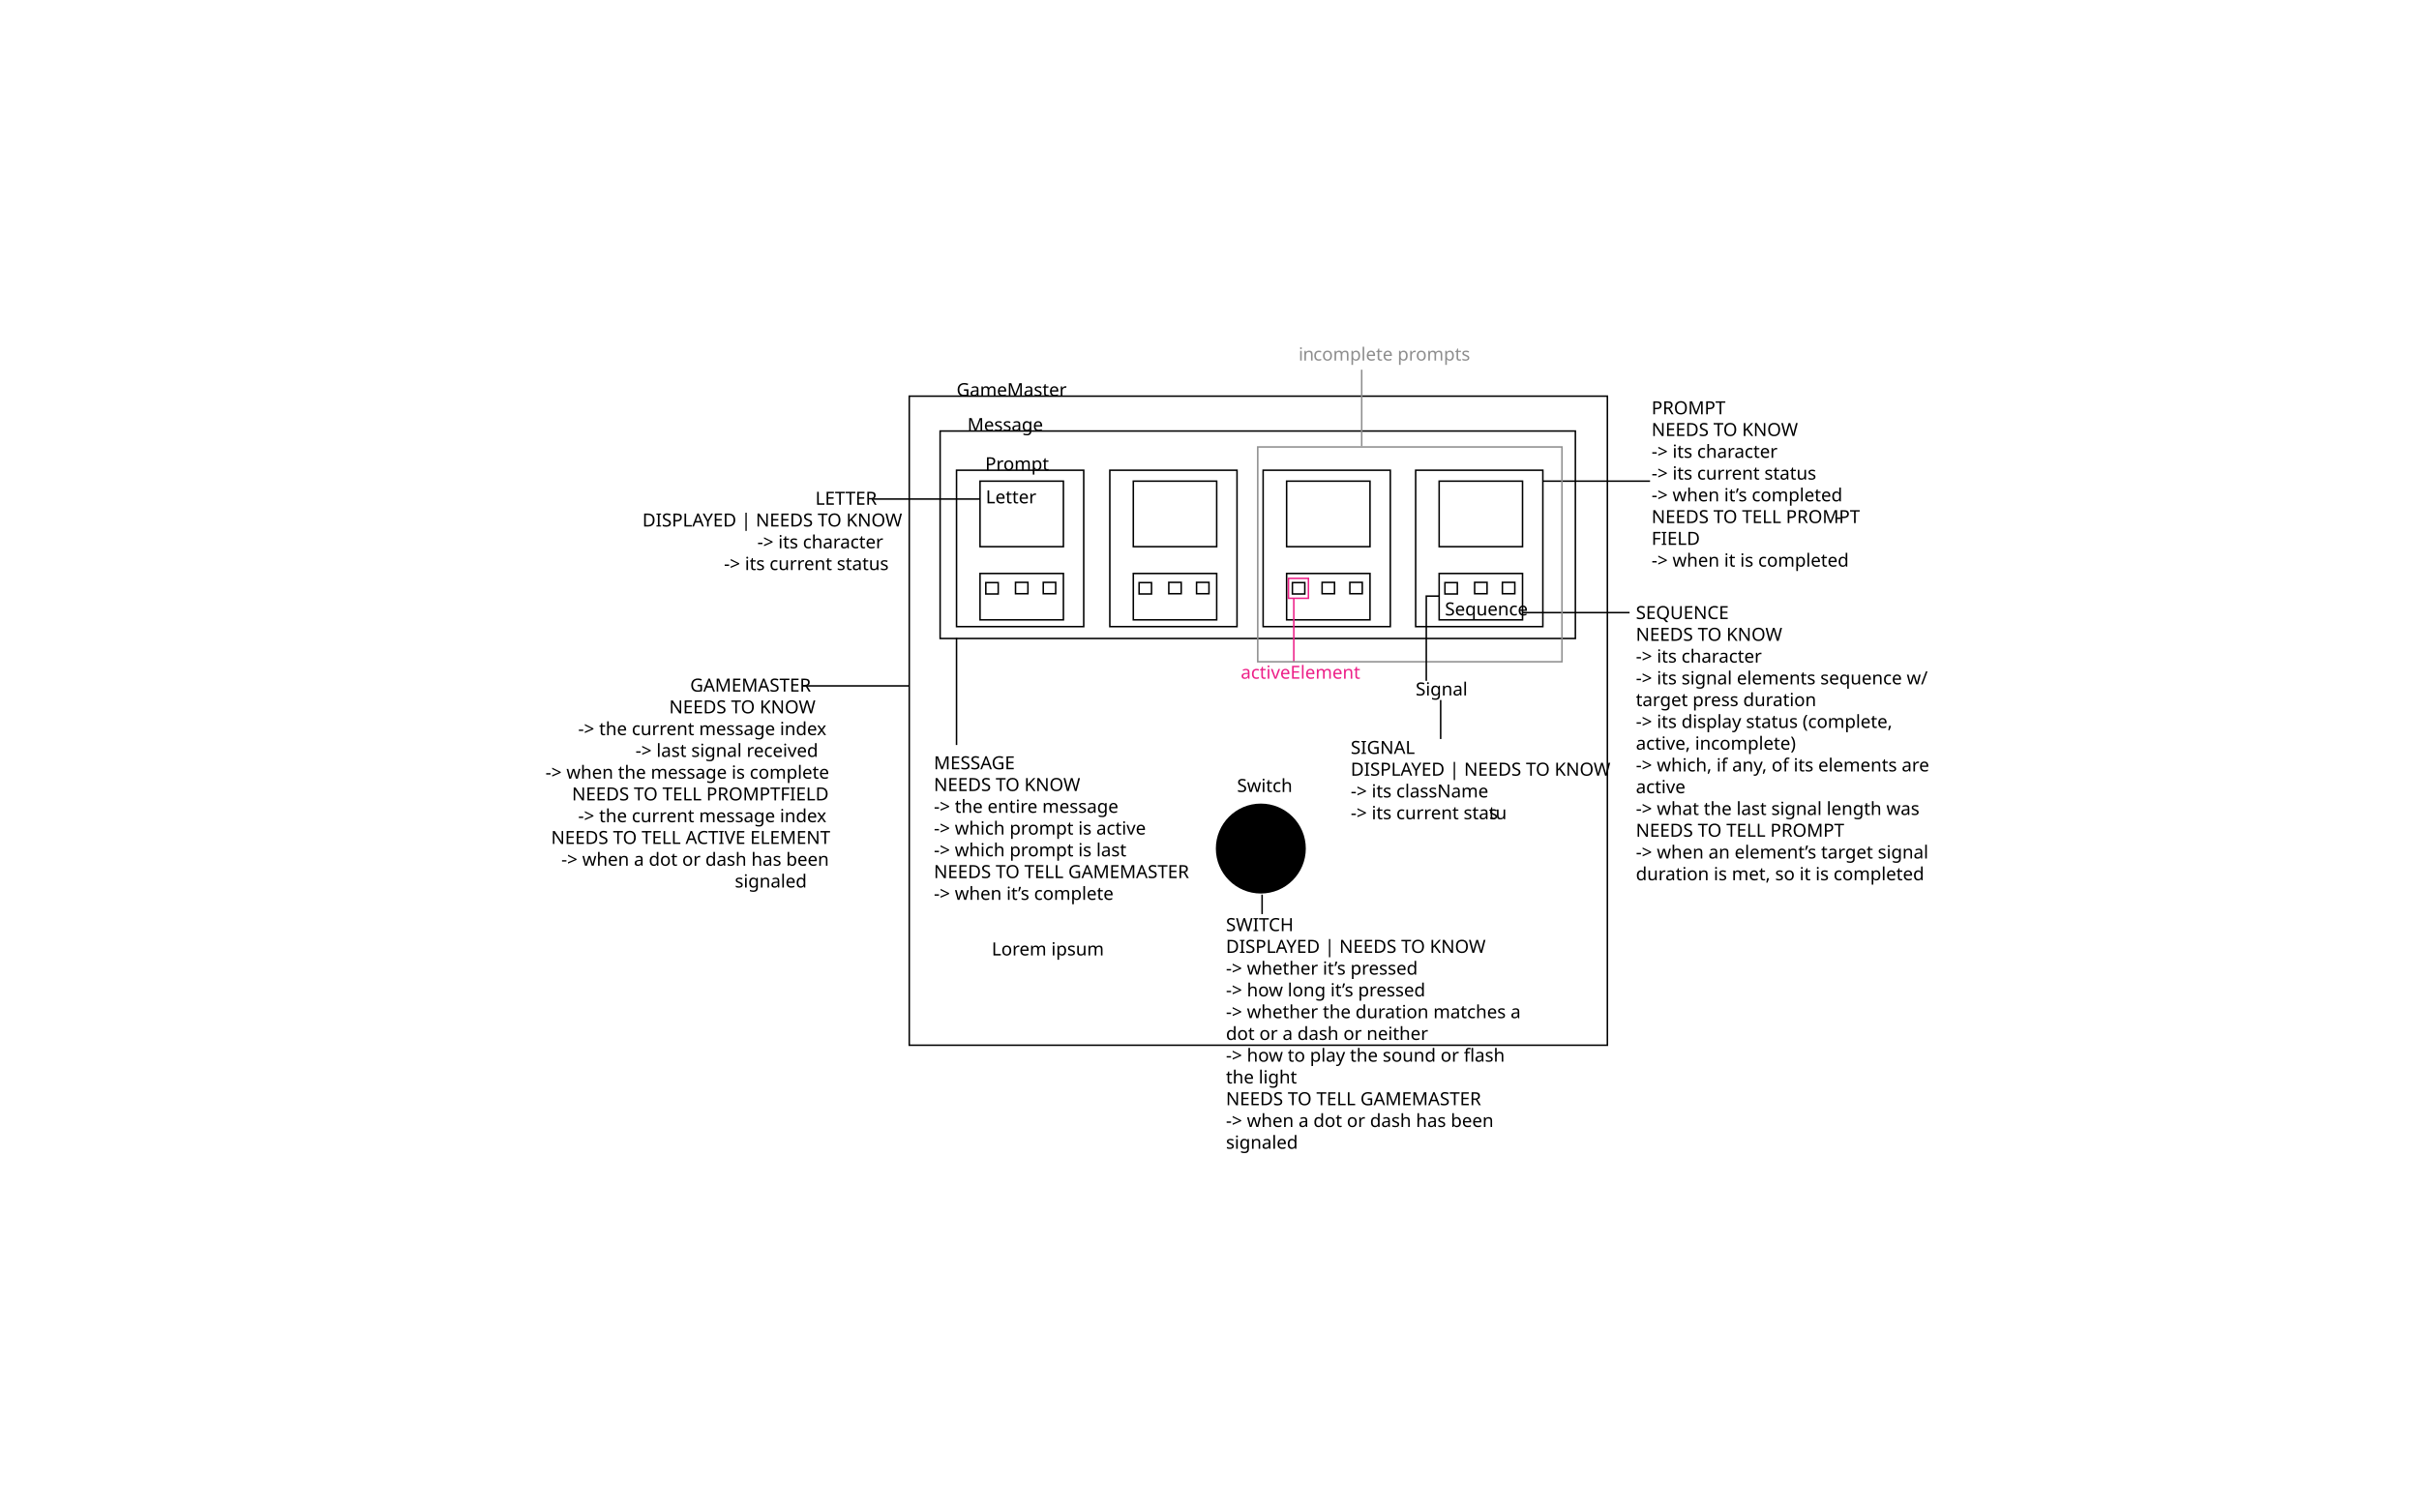
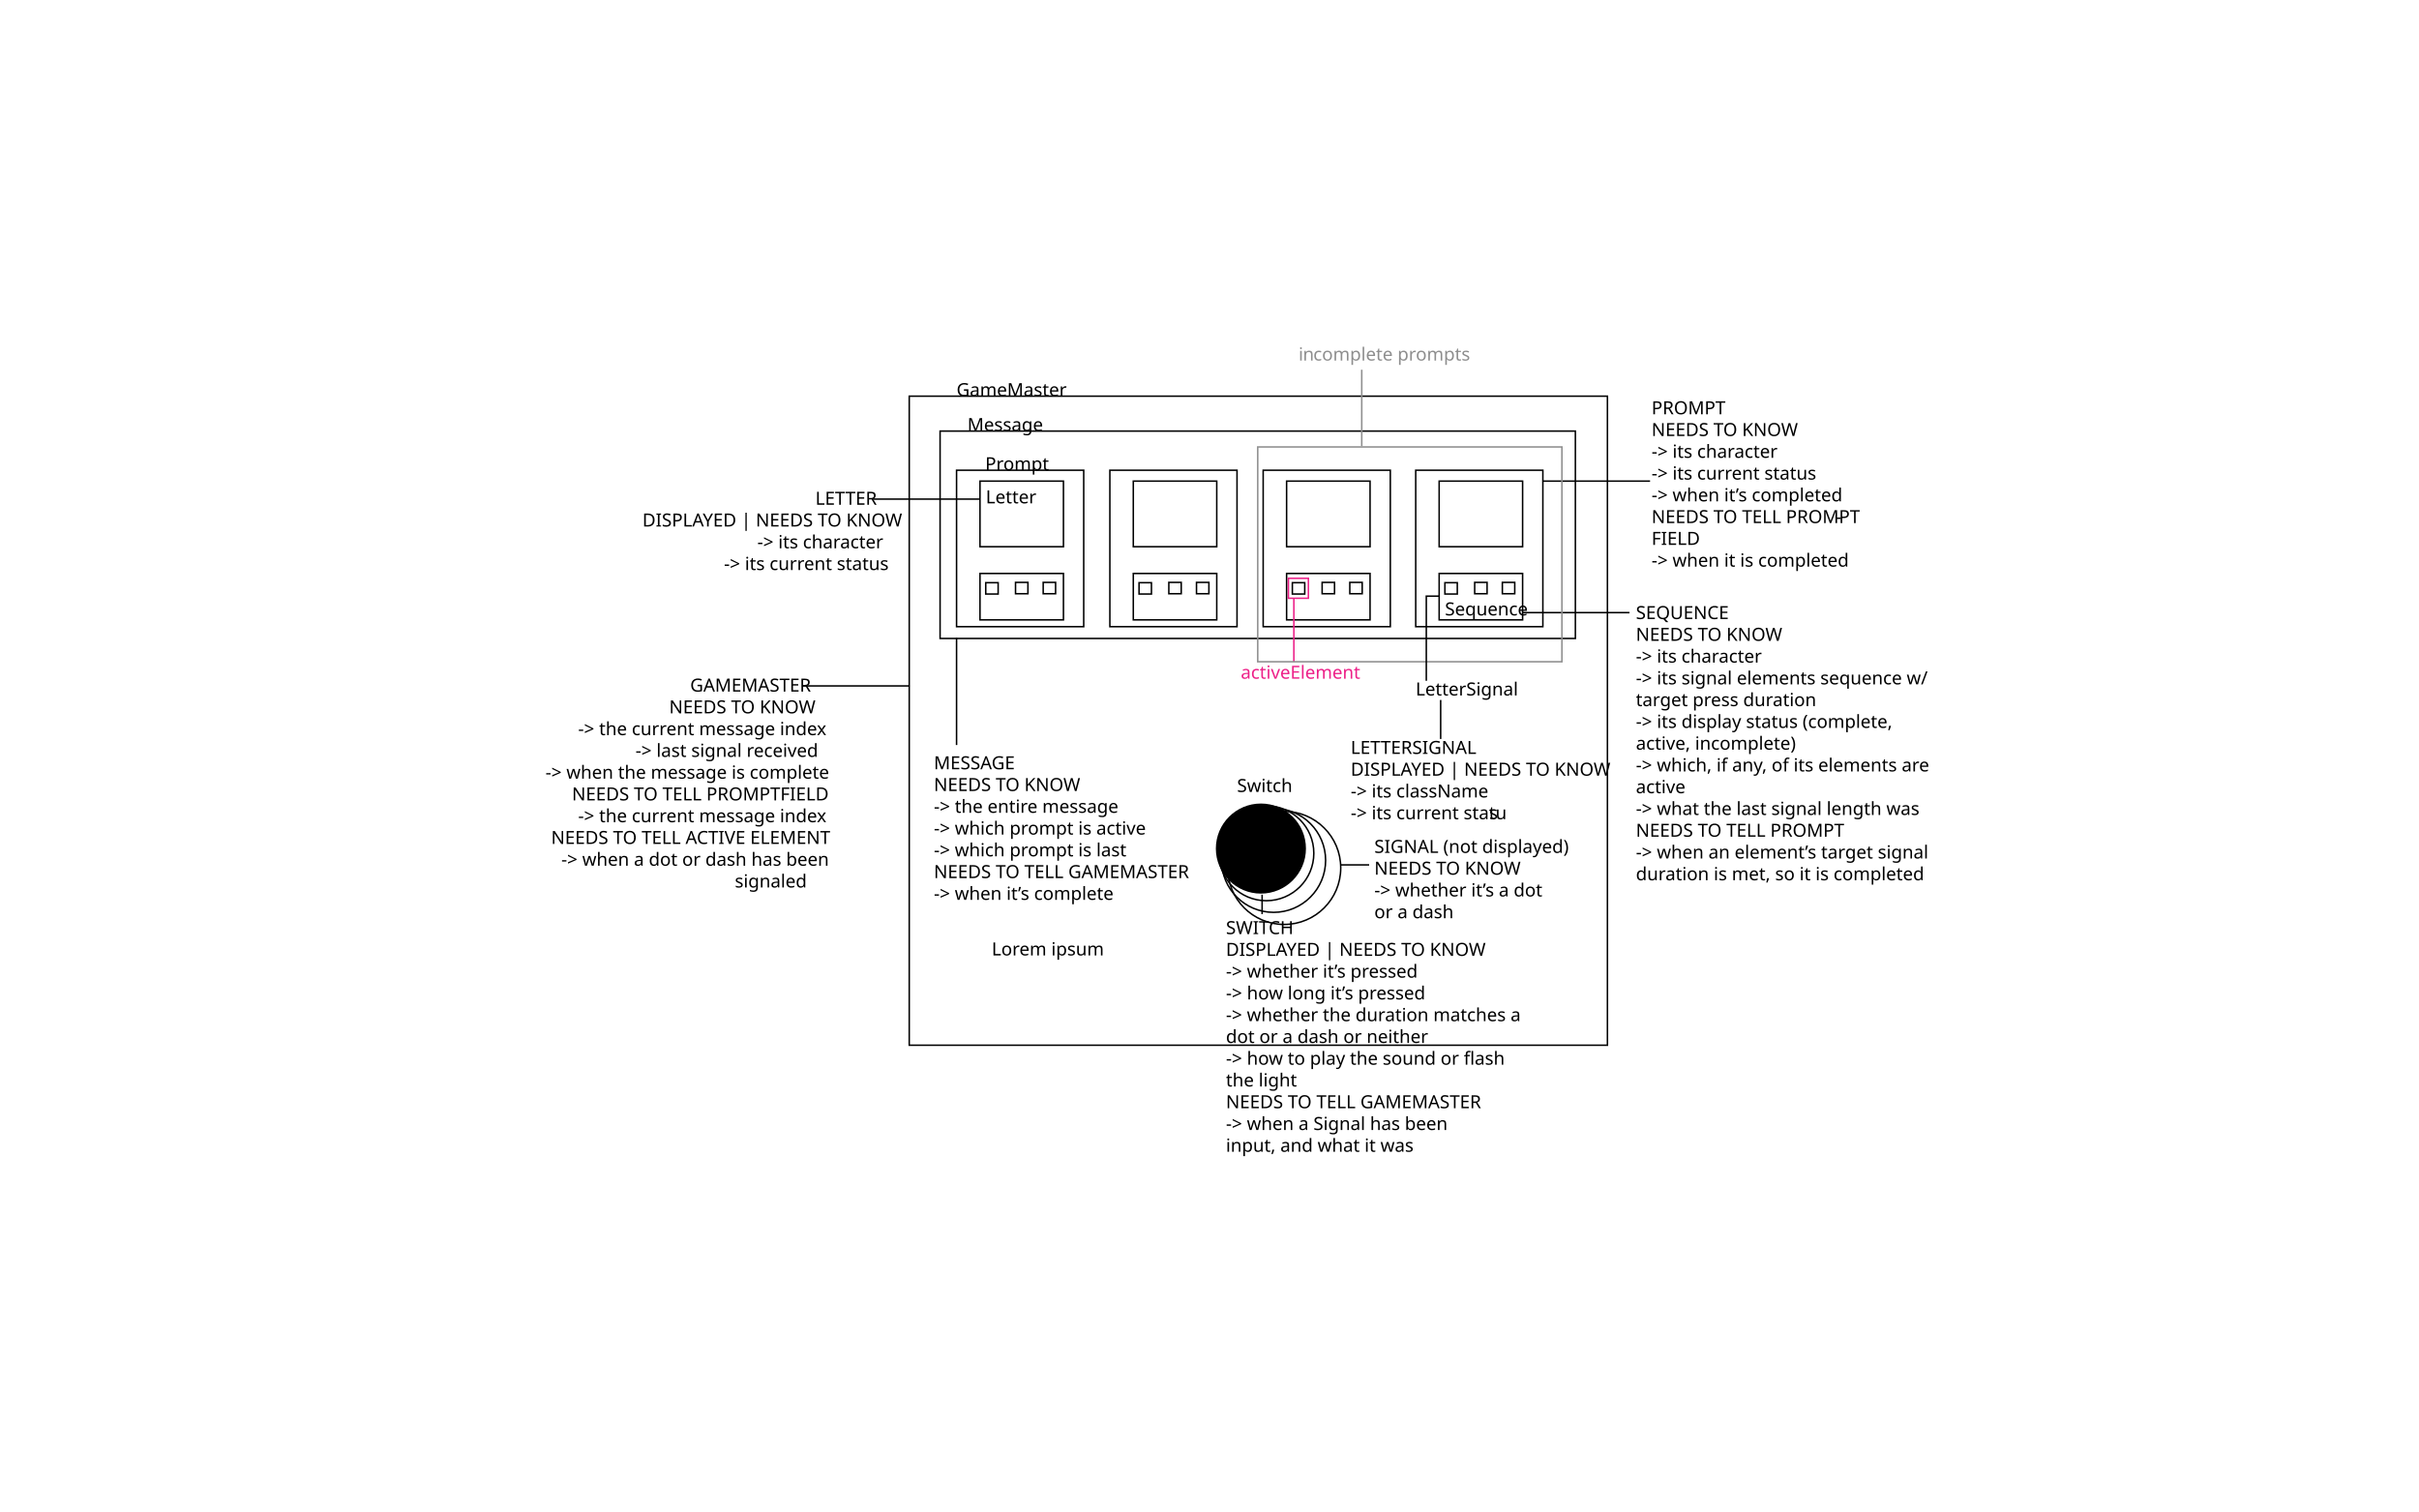
<svg xmlns="http://www.w3.org/2000/svg" version="1.1" id="Layer_1" x="0px" y="0px" viewBox="0 0 1600 1000" style="enable-background:new 0 0 1600 1000;" xml:space="preserve">
  <style type="text/css">
	.st0{fill:none;stroke:#000000;stroke-miterlimit:10;}
	.st1{font-family:'MyriadPro-Regular';}
	.st2{font-size:12px;}
	.st3{fill:none;stroke:#000000;}
- 	.st4{stroke:#000000;}
- 	.st5{fill:none;}
- 	.st6{fill:none;stroke:#ED2088;}
- 	.st7{fill:#ED2088;}
- 	.st8{fill:none;stroke:#8E8E8E;}
- 	.st9{fill:#8E8E8E;}
+ 	.st4{fill:none;}
+ 	.st5{fill:none;stroke:#ED2088;}
+ 	.st6{fill:#ED2088;}
+ 	.st7{fill:none;stroke:#8E8E8E;}
+ 	.st8{fill:#8E8E8E;}
</style>
-   <rect x="601.41" y="262.09" class="st0" width="461.76" height="429.41" />
+   <rect x="601.4" y="262.1" class="st0" width="461.8" height="429.4" />
  <text transform="matrix(1 0 0 1 632.6789 262.0865)" class="st1 st2">GameMaster</text>
-   <rect x="621.83" y="285.16" class="st0" width="420.17" height="137.25" />
+   <rect x="621.8" y="285.2" class="st0" width="420.2" height="137.2" />
  <text transform="matrix(1 0 0 1 639.901 285.1571)" class="st1 st2">Message</text>
-   <rect x="632.68" y="311.1" class="st0" width="84.13" height="103.46" />
+   <rect x="632.7" y="311.1" class="st0" width="84.1" height="103.5" />
  <text transform="matrix(1 0 0 1 651.6433 311.1016)" class="st1 st2">Prompt</text>
-   <rect x="648.22" y="318.32" class="st0" width="55.15" height="43.35" />
+   <rect x="648.2" y="318.3" class="st0" width="55.2" height="43.4" />
  <text transform="matrix(1 0 0 1 652.0405 333.0044)" class="st1 st2">Letter</text>
-   <rect x="648.22" y="379.4" class="st0" width="55.15" height="30.68" />
+   <rect x="648.2" y="379.4" class="st0" width="55.2" height="30.7" />
  <text transform="matrix(1 0 0 1 955.7195 407.1469)" class="st1 st2">Sequence</text>
-   <rect x="652.04" y="385.45" class="st3" width="8.21" height="7.51" />
-   <rect x="671.69" y="385.28" class="st3" width="8.21" height="7.51" />
-   <rect x="690.05" y="385.28" class="st3" width="8.21" height="7.51" />
-   <rect x="734.07" y="311.1" class="st0" width="84.13" height="103.46" />
-   <rect x="749.61" y="318.32" class="st0" width="55.15" height="43.35" />
-   <rect x="749.61" y="379.4" class="st0" width="55.15" height="30.68" />
-   <rect x="753.44" y="385.45" class="st3" width="8.21" height="7.51" />
-   <rect x="773.08" y="385.28" class="st3" width="8.21" height="7.51" />
-   <rect x="791.44" y="385.28" class="st3" width="8.21" height="7.51" />
-   <rect x="835.47" y="311.1" class="st3" width="84.13" height="103.46" />
-   <rect x="851.01" y="318.32" class="st3" width="55.15" height="43.35" />
-   <rect x="851.01" y="379.4" class="st3" width="55.15" height="30.68" />
-   <rect x="854.83" y="385.45" class="st3" width="8.21" height="7.51" />
-   <rect x="874.48" y="385.28" class="st3" width="8.21" height="7.51" />
-   <rect x="892.84" y="385.28" class="st3" width="8.21" height="7.51" />
-   <rect x="936.36" y="311.1" class="st3" width="84.13" height="103.46" />
-   <rect x="951.9" y="318.32" class="st3" width="55.15" height="43.35" />
-   <rect x="951.9" y="379.4" class="st3" width="55.15" height="30.68" />
-   <rect x="955.72" y="385.45" class="st3" width="8.21" height="7.51" />
-   <rect x="975.37" y="385.28" class="st3" width="8.21" height="7.51" />
-   <rect x="993.73" y="385.28" class="st3" width="8.21" height="7.51" />
+   <rect x="652" y="385.5" class="st3" width="8.2" height="7.5" />
+   <rect x="671.7" y="385.3" class="st3" width="8.2" height="7.5" />
+   <rect x="690" y="385.3" class="st3" width="8.2" height="7.5" />
+   <rect x="734.1" y="311.1" class="st0" width="84.1" height="103.5" />
+   <rect x="749.6" y="318.3" class="st0" width="55.2" height="43.4" />
+   <rect x="749.6" y="379.4" class="st0" width="55.2" height="30.7" />
+   <rect x="753.4" y="385.5" class="st3" width="8.2" height="7.5" />
+   <rect x="773.1" y="385.3" class="st3" width="8.2" height="7.5" />
+   <rect x="791.4" y="385.3" class="st3" width="8.2" height="7.5" />
+   <rect x="835.5" y="311.1" class="st3" width="84.1" height="103.5" />
+   <rect x="851" y="318.3" class="st3" width="55.2" height="43.4" />
+   <rect x="851" y="379.4" class="st3" width="55.2" height="30.7" />
+   <rect x="854.8" y="385.5" class="st3" width="8.2" height="7.5" />
+   <rect x="874.5" y="385.3" class="st3" width="8.2" height="7.5" />
+   <rect x="892.8" y="385.3" class="st3" width="8.2" height="7.5" />
+   <rect x="936.4" y="311.1" class="st3" width="84.1" height="103.5" />
+   <rect x="951.9" y="318.3" class="st3" width="55.2" height="43.4" />
+   <rect x="951.9" y="379.4" class="st3" width="55.2" height="30.7" />
+   <rect x="955.7" y="385.5" class="st3" width="8.2" height="7.5" />
+   <rect x="975.4" y="385.3" class="st3" width="8.2" height="7.5" />
+   <rect x="993.7" y="385.3" class="st3" width="8.2" height="7.5" />
  <g>
-     <text transform="matrix(1 0 0 1 936.3578 460.1202)" class="st1 st2">Signal</text>
+     <text transform="matrix(1 0 0 1 936.3578 460.1202)" class="st1 st2">LetterSignal</text>
  </g>
  <text transform="matrix(1 0 0 1 818.2032 523.9744)" class="st1 st2">Switch</text>
-   <line class="st4" x1="632.68" y1="492.89" x2="632.68" y2="422.09" />
-   <rect x="617.68" y="500.42" class="st5" width="180.35" height="114.89" />
-   <text transform="matrix(1 0 0 1 617.6764 508.9373)">
-     <tspan x="0" y="0" class="st1 st2">MESSAGE</tspan>
-     <tspan x="0" y="14.4" class="st1 st2">NEEDS TO KNOW</tspan>
-     <tspan x="0" y="28.8" class="st1 st2">-&gt; the entire message</tspan>
-     <tspan x="0" y="43.2" class="st1 st2">-&gt; which prompt is active</tspan>
-     <tspan x="0" y="57.6" class="st1 st2">-&gt; which prompt is last</tspan>
-     <tspan x="0" y="72" class="st1 st2">NEEDS TO TELL GAMEMASTER</tspan>
-     <tspan x="0" y="86.4" class="st1 st2">-&gt; when it’s complete</tspan>
-   </text>
-   <line class="st3" x1="1007.04" y1="405.3" x2="1077.85" y2="405.3" />
+   <line class="st3" x1="632.7" y1="492.9" x2="632.7" y2="422.1" />
+   <rect x="617.7" y="500.4" class="st4" width="180.4" height="114.9" />
+   <text transform="matrix(1 0 0 1 617.6764 508.9373)" class="st1 st2">MESSAGE</text>
+   <text transform="matrix(1 0 0 1 617.6764 523.3373)" class="st1 st2">NEEDS TO KNOW</text>
+   <text transform="matrix(1 0 0 1 617.6764 537.7373)" class="st1 st2">-&gt; the entire message</text>
+   <text transform="matrix(1 0 0 1 617.6764 552.1373)" class="st1 st2">-&gt; which prompt is active</text>
+   <text transform="matrix(1 0 0 1 617.6764 566.5373)" class="st1 st2">-&gt; which prompt is last</text>
+   <text transform="matrix(1 0 0 1 617.6764 580.9373)" class="st1 st2">NEEDS TO TELL GAMEMASTER</text>
+   <text transform="matrix(1 0 0 1 617.6764 595.3373)" class="st1 st2">-&gt; when it’s complete</text>
+   <line class="st3" x1="1007" y1="405.3" x2="1077.8" y2="405.3" />
  <g>
-     <rect x="1082.02" y="401.05" class="st5" width="180.35" height="201.26" />
-     <text transform="matrix(1 0 0 1 1082.024 409.5667)">
-       <tspan x="0" y="0" class="st1 st2">SEQUENCE</tspan>
-       <tspan x="0" y="14.4" class="st1 st2">NEEDS TO KNOW</tspan>
-       <tspan x="0" y="28.8" class="st1 st2">-&gt; its character</tspan>
-       <tspan x="0" y="43.2" class="st1 st2">-&gt; its signal elements sequence w/ </tspan>
-       <tspan x="0" y="57.6" class="st1 st2">target press duration</tspan>
-       <tspan x="0" y="72" class="st1 st2">-&gt; its display status (complete, </tspan>
-       <tspan x="0" y="86.4" class="st1 st2">active, incomplete)</tspan>
-       <tspan x="0" y="100.8" class="st1 st2">-&gt; which, if any, of its elements are </tspan>
-       <tspan x="0" y="115.2" class="st1 st2">active</tspan>
-       <tspan x="0" y="129.6" class="st1 st2">-&gt; what the last signal length was</tspan>
-       <tspan x="0" y="144" class="st1 st2">NEEDS TO TELL PROMPT</tspan>
-       <tspan x="0" y="158.4" class="st1 st2">-&gt; when an element’s target signal </tspan>
-       <tspan x="0" y="172.8" class="st1 st2">duration is met, so it is completed</tspan>
-     </text>
+     <rect x="1082" y="401" class="st4" width="180.3" height="201.3" />
+     <text transform="matrix(1 0 0 1 1082.024 409.5667)" class="st1 st2">SEQUENCE</text>
+     <text transform="matrix(1 0 0 1 1082.024 423.9667)" class="st1 st2">NEEDS TO KNOW</text>
+     <text transform="matrix(1 0 0 1 1082.024 438.3667)" class="st1 st2">-&gt; its character</text>
+     <text transform="matrix(1 0 0 1 1082.024 452.7667)" class="st1 st2">-&gt; its signal elements sequence w/ </text>
+     <text transform="matrix(1 0 0 1 1082.024 467.1667)" class="st1 st2">target press duration</text>
+     <text transform="matrix(1 0 0 1 1082.024 481.5667)" class="st1 st2">-&gt; its display status (complete, </text>
+     <text transform="matrix(1 0 0 1 1082.024 495.9667)" class="st1 st2">active, incomplete)</text>
+     <text transform="matrix(1 0 0 1 1082.024 510.3667)" class="st1 st2">-&gt; which, if any, of its elements are </text>
+     <text transform="matrix(1 0 0 1 1082.024 524.7667)" class="st1 st2">active</text>
+     <text transform="matrix(1 0 0 1 1082.024 539.1667)" class="st1 st2">-&gt; what the last signal length was</text>
+     <text transform="matrix(1 0 0 1 1082.024 553.5667)" class="st1 st2">NEEDS TO TELL PROMPT</text>
+     <text transform="matrix(1 0 0 1 1082.024 567.9667)" class="st1 st2">-&gt; when an element’s target signal </text>
+     <text transform="matrix(1 0 0 1 1082.024 582.3667)" class="st1 st2">duration is met, so it is completed</text>
  </g>
-   <line class="st4" x1="577.41" y1="330.16" x2="648.22" y2="330.16" />
-   <rect x="328.43" y="325.42" class="st5" width="246.74" height="114.89" />
-   <text transform="matrix(1 0 0 1 539.3162 333.9365)">
-     <tspan x="0" y="0" class="st1 st2">LETTER</tspan>
-     <tspan x="-114.41" y="14.4" class="st1 st2">DISPLAYED | NEEDS TO KNOW</tspan>
-     <tspan x="-38.41" y="28.8" class="st1 st2">-&gt; its character</tspan>
-     <tspan x="-60.47" y="43.2" class="st1 st2">-&gt; its current status</tspan>
-   </text>
-   <line class="st4" x1="952.9" y1="463.12" x2="952.9" y2="488.92" />
+   <line class="st3" x1="577.4" y1="330.2" x2="648.2" y2="330.2" />
+   <rect x="328.4" y="325.4" class="st4" width="246.7" height="114.9" />
+   <text transform="matrix(1 0 0 1 539.3162 333.9365)" class="st1 st2">LETTER</text>
+   <text transform="matrix(1 0 0 1 424.9062 348.3365)" class="st1 st2">DISPLAYED | NEEDS TO KNOW</text>
+   <text transform="matrix(1 0 0 1 500.9062 362.7365)" class="st1 st2">-&gt; its character</text>
+   <text transform="matrix(1 0 0 1 478.8462 377.1365)" class="st1 st2">-&gt; its current status</text>
+   <line class="st3" x1="952.9" y1="463.1" x2="952.9" y2="488.9" />
  <g>
-     <rect x="893.4" y="490.27" class="st5" width="180.35" height="114.89" />
-     <text transform="matrix(1 0 0 1 893.3982 498.7891)">
-       <tspan x="0" y="0" class="st1 st2">SIGNAL</tspan>
-       <tspan x="0" y="14.4" class="st1 st2">DISPLAYED | NEEDS TO KNOW</tspan>
-       <tspan x="0" y="28.8" class="st1 st2">-&gt; its className</tspan>
-       <tspan x="0" y="43.2" class="st1 st2">-&gt; its current statu</tspan>
-       <tspan x="91.57" y="43.2" class="st1 st2">s</tspan>
-     </text>
+     <rect x="893.4" y="490.3" class="st4" width="180.3" height="114.9" />
+     <text transform="matrix(1 0 0 1 893.3982 498.7891)" class="st1 st2">LETTERSIGNAL</text>
+     <text transform="matrix(1 0 0 1 893.3982 513.1891)" class="st1 st2">DISPLAYED | NEEDS TO KNOW</text>
+     <text transform="matrix(1 0 0 1 893.3982 527.5891)" class="st1 st2">-&gt; its className</text>
+     <text transform="matrix(1 0 0 1 893.3982 541.9891)" class="st1 st2">-&gt; its current statu</text>
+     <text transform="matrix(1 0 0 1 984.9682 541.9891)" class="st1 st2">s</text>
  </g>
-   <line class="st4" x1="834.79" y1="591.86" x2="834.79" y2="604.76" />
-   <rect x="810.87" y="607.48" class="st5" width="180.35" height="162.88" />
-   <text transform="matrix(1 0 0 1 810.8685 615.9994)">
-     <tspan x="0" y="0" class="st1 st2">SWITCH</tspan>
-     <tspan x="0" y="14.4" class="st1 st2">DISPLAYED | NEEDS TO KNOW</tspan>
-     <tspan x="0" y="28.8" class="st1 st2">-&gt; whether it’s pressed</tspan>
-     <tspan x="0" y="43.2" class="st1 st2">-&gt; how long it’s pressed</tspan>
-     <tspan x="0" y="57.6" class="st1 st2">-&gt; whether the duration matches a </tspan>
-     <tspan x="0" y="72" class="st1 st2">dot or a dash or neither</tspan>
-     <tspan x="0" y="86.4" class="st1 st2">-&gt; how to play the sound or flash </tspan>
-     <tspan x="0" y="100.8" class="st1 st2">the light</tspan>
-     <tspan x="0" y="115.2" class="st1 st2">NEEDS TO TELL GAMEMASTER</tspan>
-     <tspan x="0" y="129.6" class="st1 st2">-&gt; when a dot or dash has been </tspan>
-     <tspan x="0" y="144" class="st1 st2">signaled </tspan>
-   </text>
-   <rect x="852.24" y="382.63" class="st6" width="13.19" height="13.19" />
-   <line class="st6" x1="855.76" y1="395.82" x2="855.76" y2="437.82" />
-   <text transform="matrix(1 0 0 1 820.678 449.0344)" class="st7 st1 st2">activeElement</text>
-   <line class="st3" x1="1020.59" y1="318.32" x2="1091.39" y2="318.32" />
+   <line class="st3" x1="834.8" y1="591.9" x2="834.8" y2="604.8" />
+   <rect x="810.9" y="607.5" class="st4" width="180.3" height="162.9" />
+   <text transform="matrix(1 0 0 1 810.8685 617.9994)" class="st1 st2">SWITCH</text>
+   <text transform="matrix(1 0 0 1 810.8685 632.3994)" class="st1 st2">DISPLAYED | NEEDS TO KNOW</text>
+   <text transform="matrix(1 0 0 1 810.8685 646.7994)" class="st1 st2">-&gt; whether it’s pressed</text>
+   <text transform="matrix(1 0 0 1 810.8685 661.1994)" class="st1 st2">-&gt; how long it’s pressed</text>
+   <text transform="matrix(1 0 0 1 810.8685 675.5994)" class="st1 st2">-&gt; whether the duration matches a </text>
+   <text transform="matrix(1 0 0 1 810.8685 689.9994)" class="st1 st2">dot or a dash or neither</text>
+   <text transform="matrix(1 0 0 1 810.8685 704.3994)" class="st1 st2">-&gt; how to play the sound or flash </text>
+   <text transform="matrix(1 0 0 1 810.8685 718.7994)" class="st1 st2">the light</text>
+   <text transform="matrix(1 0 0 1 810.8685 733.1994)" class="st1 st2">NEEDS TO TELL GAMEMASTER</text>
+   <text transform="matrix(1 0 0 1 810.8685 747.5994)" class="st1 st2">-&gt; when a Signal has been </text>
+   <text transform="matrix(1 0 0 1 810.8685 761.9994)" class="st1 st2">input, and what it was</text>
+   <rect x="852.2" y="382.6" class="st5" width="13.2" height="13.2" />
+   <line class="st5" x1="855.8" y1="395.8" x2="855.8" y2="437.8" />
+   <text transform="matrix(1 0 0 1 820.678 449.0344)" class="st6 st1 st2">activeElement</text>
+   <line class="st3" x1="1020.6" y1="318.3" x2="1091.4" y2="318.3" />
  <g>
-     <rect x="1092.39" y="265.56" class="st5" width="149.62" height="123.67" />
-     <text transform="matrix(1 0 0 1 1092.393 274.0768)">
-       <tspan x="0" y="0" class="st1 st2">PROMPT</tspan>
-       <tspan x="0" y="14.4" class="st1 st2">NEEDS TO KNOW</tspan>
-       <tspan x="0" y="28.8" class="st1 st2">-&gt; its character</tspan>
-       <tspan x="0" y="43.2" class="st1 st2">-&gt; its current status </tspan>
-       <tspan x="0" y="57.6" class="st1 st2">-&gt; when it’s completed</tspan>
-       <tspan x="0" y="72" class="st1 st2">NEEDS TO TELL PROMPT</tspan>
-       <tspan x="121.77" y="72" class="st1 st2">-</tspan>
-       <tspan x="0" y="86.4" class="st1 st2">FIELD</tspan>
-       <tspan x="0" y="100.8" class="st1 st2">-&gt; when it is completed</tspan>
-     </text>
+     <rect x="1092.4" y="265.6" class="st4" width="149.6" height="123.7" />
+     <text transform="matrix(1 0 0 1 1092.393 274.0768)" class="st1 st2">PROMPT</text>
+     <text transform="matrix(1 0 0 1 1092.393 288.4768)" class="st1 st2">NEEDS TO KNOW</text>
+     <text transform="matrix(1 0 0 1 1092.393 302.8768)" class="st1 st2">-&gt; its character</text>
+     <text transform="matrix(1 0 0 1 1092.393 317.2768)" class="st1 st2">-&gt; its current status </text>
+     <text transform="matrix(1 0 0 1 1092.393 331.6768)" class="st1 st2">-&gt; when it’s completed</text>
+     <text transform="matrix(1 0 0 1 1092.393 346.0768)" class="st1 st2">NEEDS TO TELL PROMPT</text>
+     <text transform="matrix(1 0 0 1 1214.163 346.0768)" class="st1 st2">-</text>
+     <text transform="matrix(1 0 0 1 1092.393 360.4768)" class="st1 st2">FIELD</text>
+     <text transform="matrix(1 0 0 1 1092.393 374.8768)" class="st1 st2">-&gt; when it is completed</text>
  </g>
-   <circle cx="833.95" cy="561.39" r="29.75" />
-   <rect x="831.91" y="295.71" class="st8" width="201.22" height="142.1" />
-   <line class="st8" x1="900.67" y1="244.59" x2="900.67" y2="295.21" />
-   <text transform="matrix(1 0 0 1 858.9337 238.5342)">
-     <tspan x="0" y="0" class="st9 st1 st2">i</tspan>
-     <tspan x="2.81" y="0" class="st9 st1 st2">n</tspan>
-     <tspan x="9.71" y="0" class="st9 st1 st2">complete prompts</tspan>
-   </text>
-   <line class="st4" x1="530.6" y1="453.78" x2="601.41" y2="453.78" />
-   <rect x="348.01" y="449.03" class="st5" width="180.35" height="239.88" />
-   <text transform="matrix(1 0 0 1 456.4814 457.5549)">
-     <tspan x="0" y="0" class="st1 st2">GAMEMASTER </tspan>
-     <tspan x="-13.87" y="14.4" class="st1 st2">NEEDS TO KNOW</tspan>
-     <tspan x="-74.09" y="28.8" class="st1 st2">-&gt; the current message index</tspan>
-     <tspan x="-36.16" y="43.2" class="st1 st2">-&gt; last signal received</tspan>
-     <tspan x="-95.7" y="57.6" class="st1 st2">-&gt; when the message is complete</tspan>
-     <tspan x="-78.17" y="72" class="st1 st2">NEEDS TO TELL PROMPTFIELD</tspan>
-     <tspan x="-74.09" y="86.4" class="st1 st2">-&gt; the current message index</tspan>
-     <tspan x="-91.95" y="100.8" class="st1 st2">NEEDS TO TELL ACTIVE ELEMENT</tspan>
-     <tspan x="-85.22" y="115.2" class="st1 st2">-&gt; when a dot or dash has been </tspan>
-     <tspan x="29.56" y="129.6" class="st1 st2">signaled</tspan>
-   </text>
-   <polyline class="st3" points="943.39,450.44 943.39,394.37 951.9,394.37 " />
+   <circle cx="834" cy="561.4" r="29.8" />
+   <rect x="831.9" y="295.7" class="st7" width="201.2" height="142.1" />
+   <line class="st7" x1="900.7" y1="244.6" x2="900.7" y2="295.2" />
+   <text transform="matrix(1 0 0 1 858.9337 238.5342)" class="st8 st1 st2">i</text>
+   <text transform="matrix(1 0 0 1 861.7437 238.5342)" class="st8 st1 st2">n</text>
+   <text transform="matrix(1 0 0 1 868.6437 238.5342)" class="st8 st1 st2">complete prompts</text>
+   <line class="st3" x1="530.6" y1="453.8" x2="601.4" y2="453.8" />
+   <rect x="348" y="449" class="st4" width="180.3" height="239.9" />
+   <text transform="matrix(1 0 0 1 456.4814 457.5549)" class="st1 st2">GAMEMASTER </text>
+   <text transform="matrix(1 0 0 1 442.6114 471.9549)" class="st1 st2">NEEDS TO KNOW</text>
+   <text transform="matrix(1 0 0 1 382.3914 486.3549)" class="st1 st2">-&gt; the current message index</text>
+   <text transform="matrix(1 0 0 1 420.3214 500.7549)" class="st1 st2">-&gt; last signal received</text>
+   <text transform="matrix(1 0 0 1 360.7814 515.1549)" class="st1 st2">-&gt; when the message is complete</text>
+   <text transform="matrix(1 0 0 1 378.3114 529.5549)" class="st1 st2">NEEDS TO TELL PROMPTFIELD</text>
+   <text transform="matrix(1 0 0 1 382.3914 543.9549)" class="st1 st2">-&gt; the current message index</text>
+   <text transform="matrix(1 0 0 1 364.5314 558.3549)" class="st1 st2">NEEDS TO TELL ACTIVE ELEMENT</text>
+   <text transform="matrix(1 0 0 1 371.2614 572.7549)" class="st1 st2">-&gt; when a dot or dash has been </text>
+   <text transform="matrix(1 0 0 1 486.0414 587.1549)" class="st1 st2">signaled</text>
+   <polyline class="st3" points="943.4,450.4 943.4,394.4 951.9,394.4 " />
  <text transform="matrix(1 0 0 1 655.9639 632.0967)" class="st1 st2">Lorem ipsum</text>
+   <line class="st3" x1="905.6" y1="572.2" x2="886.7" y2="572.2" />
+   <g>
+     <text transform="matrix(1 0 0 1 909.0115 564.2803)" class="st1 st2">SIGNAL (not displayed)</text>
+     <text transform="matrix(1 0 0 1 909.0115 578.6803)" class="st1 st2">NEEDS TO KNOW</text>
+     <text transform="matrix(1 0 0 1 909.0115 593.0803)" class="st1 st2">-&gt; whether it’s a dot</text>
+     <text transform="matrix(1 0 0 1 909.0115 607.4803)" class="st1 st2">or a dash</text>
+   </g>
+   <g>
+     <circle class="st0" cx="849.4" cy="574.2" r="37.4" />
+     <circle class="st0" cx="842.4" cy="569.2" r="34.4" />
+     <circle class="st0" cx="837.6" cy="564.5" r="31.4" />
+   </g>
</svg>
